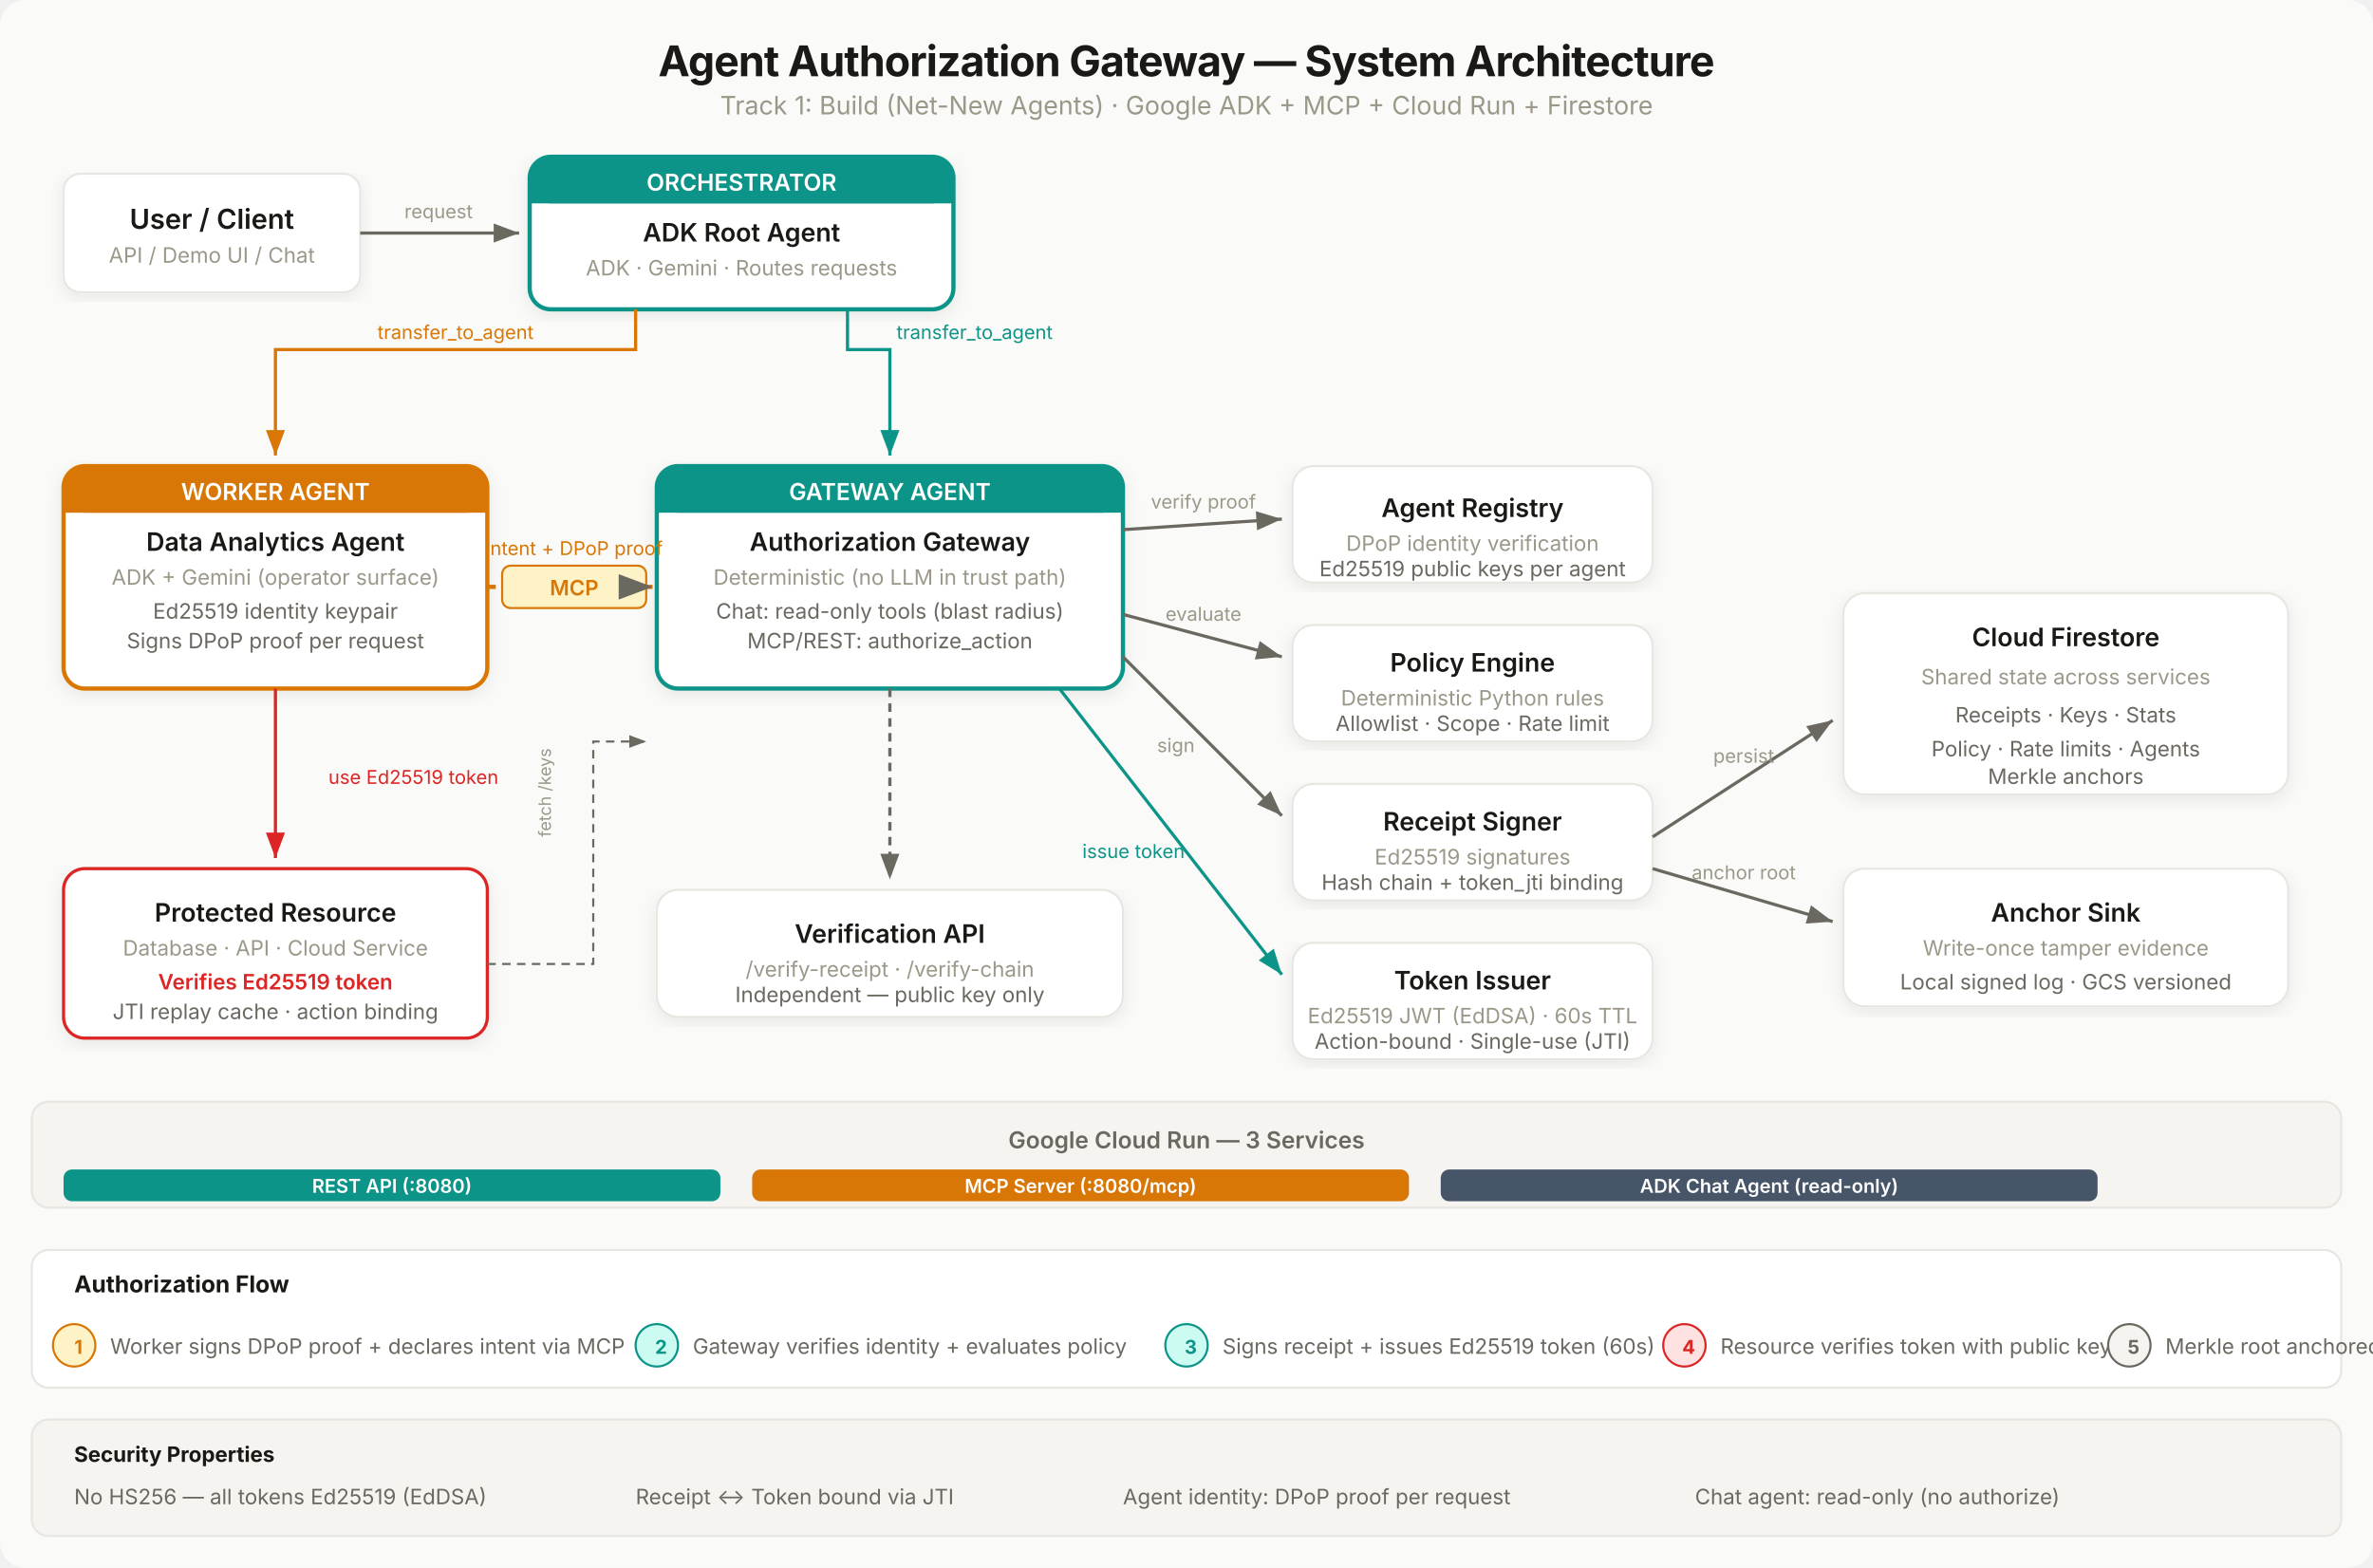
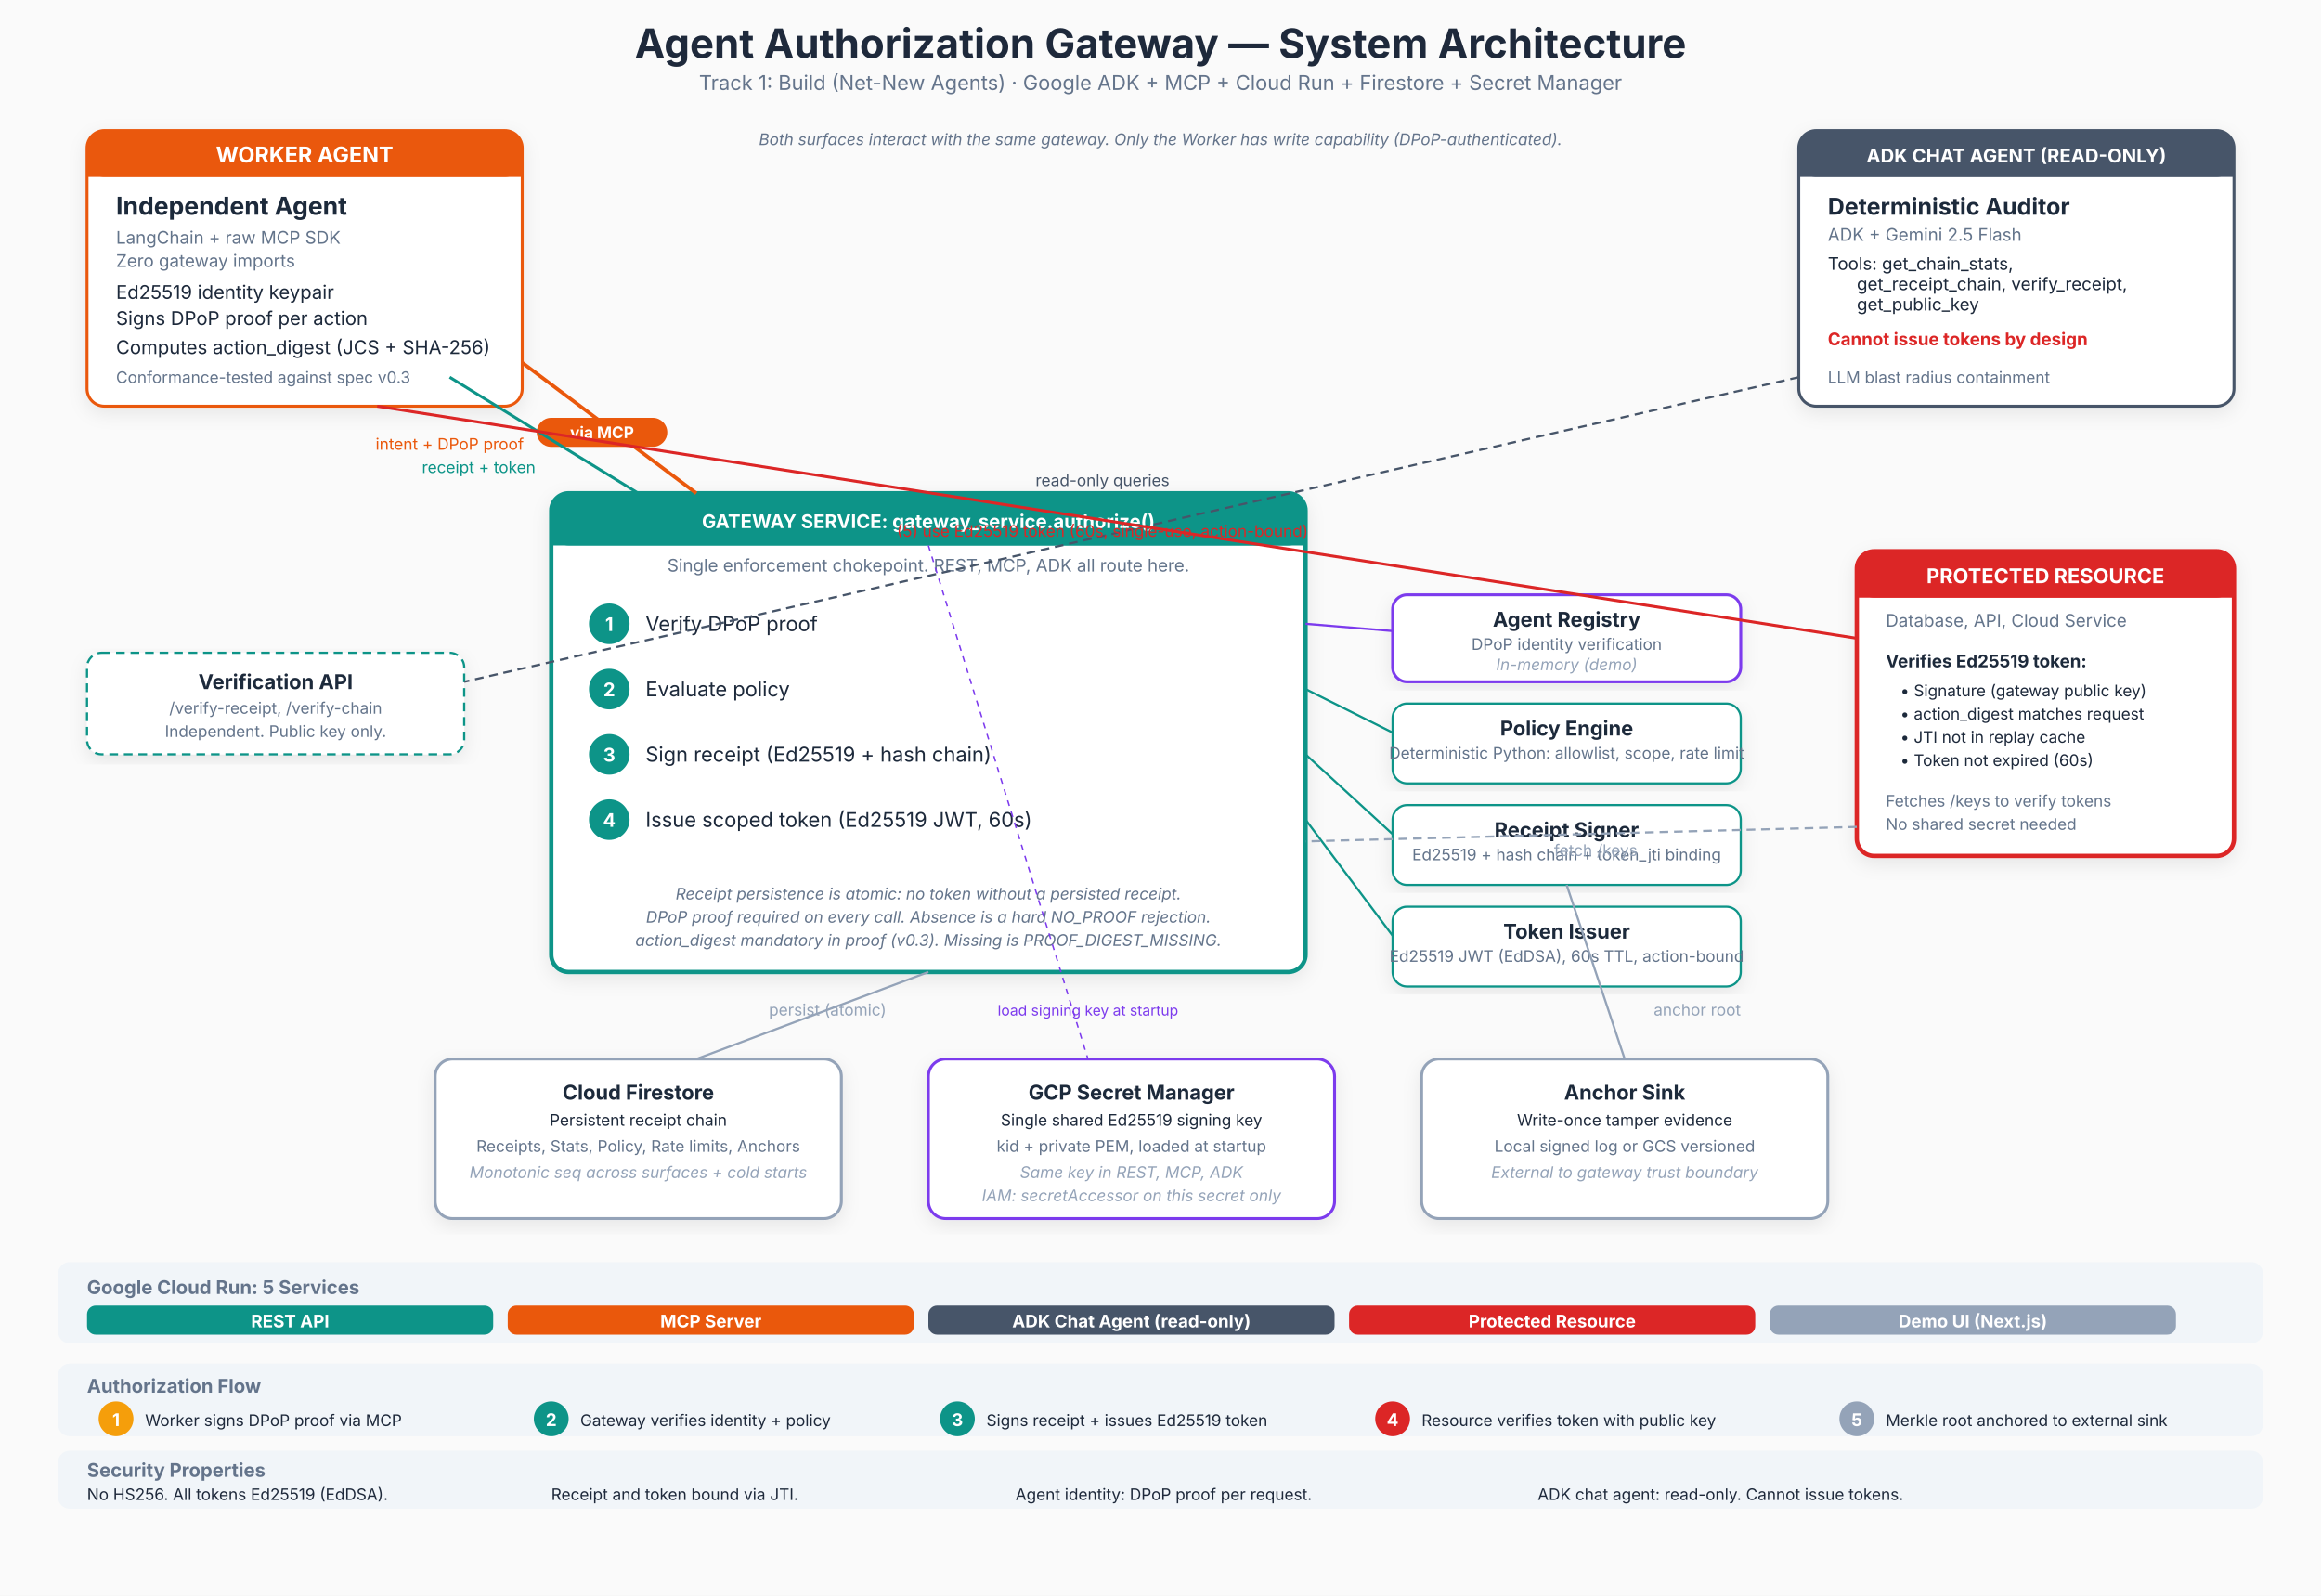
- <svg xmlns="http://www.w3.org/2000/svg" viewBox="0 0 1120 740" font-family="'DM Sans', system-ui, -apple-system, sans-serif">
+ <svg xmlns="http://www.w3.org/2000/svg" viewBox="0 0 1600 1100" font-family="Inter, system-ui, sans-serif">
  <defs>
-     <filter id="shadow" x="-4%" y="-4%" width="108%" height="112%">
-       <feDropShadow dx="0" dy="2" stdDeviation="4" flood-opacity="0.08" />
+     <filter id="shadow">
+       <feDropShadow dx="0" dy="4" stdDeviation="6" flood-opacity="0.08" />
    </filter>
-     <marker id="arrow" markerWidth="8" markerHeight="6" refX="8" refY="3" orient="auto">
-       <path d="M0,0 L8,3 L0,6" fill="#6b6860" />
-     </marker>
-     <marker id="arrow-teal" markerWidth="8" markerHeight="6" refX="8" refY="3" orient="auto">
-       <path d="M0,0 L8,3 L0,6" fill="#0d9488" />
-     </marker>
-     <marker id="arrow-red" markerWidth="8" markerHeight="6" refX="8" refY="3" orient="auto">
-       <path d="M0,0 L8,3 L0,6" fill="#dc2626" />
-     </marker>
-     <marker id="arrow-amber" markerWidth="8" markerHeight="6" refX="8" refY="3" orient="auto">
-       <path d="M0,0 L8,3 L0,6" fill="#d97706" />
-     </marker>
  </defs>
-   <rect width="1120" height="740" fill="#fafaf8" rx="12" />
-   <text x="560" y="36" text-anchor="middle" font-size="20" font-weight="700" fill="#1a1916" letter-spacing="-0.02em">Agent Authorization Gateway — System Architecture</text>
-   <text x="560" y="54" text-anchor="middle" font-size="12" fill="#9c9889">Track 1: Build (Net-New Agents) · Google ADK + MCP + Cloud Run + Firestore</text>
-   <rect x="30" y="82" width="140" height="56" rx="8" fill="#fff" stroke="#e8e6e1" filter="url(#shadow)" />
-   <text x="100" y="108" text-anchor="middle" font-size="13" font-weight="600" fill="#1a1916">User / Client</text>
-   <text x="100" y="124" text-anchor="middle" font-size="10" fill="#9c9889">API / Demo UI / Chat</text>
-   <rect x="250" y="74" width="200" height="72" rx="10" fill="#fff" stroke="#0d9488" stroke-width="2" filter="url(#shadow)" />
-   <rect x="250" y="74" width="200" height="22" rx="10" fill="#0d9488" />
-   <rect x="250" y="86" width="200" height="10" fill="#0d9488" />
-   <text x="350" y="90" text-anchor="middle" font-size="11" font-weight="600" fill="#fff">ORCHESTRATOR</text>
-   <text x="350" y="114" text-anchor="middle" font-size="12" font-weight="600" fill="#1a1916">ADK Root Agent</text>
-   <text x="350" y="130" text-anchor="middle" font-size="10" fill="#9c9889">ADK · Gemini · Routes requests</text>
-   <line x1="170" y1="110" x2="245" y2="110" stroke="#6b6860" stroke-width="1.5" marker-end="url(#arrow)" />
-   <text x="207" y="103" text-anchor="middle" font-size="9" fill="#9c9889">request</text>
-   <rect x="30" y="220" width="200" height="105" rx="10" fill="#fff" stroke="#d97706" stroke-width="2" filter="url(#shadow)" />
-   <rect x="30" y="220" width="200" height="22" rx="10" fill="#d97706" />
-   <rect x="30" y="232" width="200" height="10" fill="#d97706" />
-   <text x="130" y="236" text-anchor="middle" font-size="11" font-weight="600" fill="#fff">WORKER AGENT</text>
-   <text x="130" y="260" text-anchor="middle" font-size="12" font-weight="600" fill="#1a1916">Data Analytics Agent</text>
-   <text x="130" y="276" text-anchor="middle" font-size="10" fill="#9c9889">ADK + Gemini (operator surface)</text>
-   <text x="130" y="292" text-anchor="middle" font-size="10" fill="#6b6860">Ed25519 identity keypair</text>
-   <text x="130" y="306" text-anchor="middle" font-size="10" fill="#6b6860">Signs DPoP proof per request</text>
-   <rect x="310" y="220" width="220" height="105" rx="10" fill="#fff" stroke="#0d9488" stroke-width="2" filter="url(#shadow)" />
-   <rect x="310" y="220" width="220" height="22" rx="10" fill="#0d9488" />
-   <rect x="310" y="232" width="220" height="10" fill="#0d9488" />
-   <text x="420" y="236" text-anchor="middle" font-size="11" font-weight="600" fill="#fff">GATEWAY AGENT</text>
-   <text x="420" y="260" text-anchor="middle" font-size="12" font-weight="600" fill="#1a1916">Authorization Gateway</text>
-   <text x="420" y="276" text-anchor="middle" font-size="10" fill="#9c9889">Deterministic (no LLM in trust path)</text>
-   <text x="420" y="292" text-anchor="middle" font-size="10" fill="#6b6860">Chat: read-only tools (blast radius)</text>
-   <text x="420" y="306" text-anchor="middle" font-size="10" fill="#6b6860">MCP/REST: authorize_action</text>
-   <path d="M300,146 L300,165 L130,165 L130,215" fill="none" stroke="#d97706" stroke-width="1.5" marker-end="url(#arrow-amber)" />
-   <text x="215" y="160" text-anchor="middle" font-size="9" fill="#d97706">transfer_to_agent</text>
-   <path d="M400,146 L400,165 L420,165 L420,215" fill="none" stroke="#0d9488" stroke-width="1.5" marker-end="url(#arrow-teal)" />
-   <text x="460" y="160" text-anchor="middle" font-size="9" fill="#0d9488">transfer_to_agent</text>
-   <rect x="237" y="267" width="68" height="20" rx="4" fill="#fef3c7" stroke="#d97706" />
-   <text x="271" y="281" text-anchor="middle" font-size="10" font-weight="600" fill="#d97706">MCP</text>
-   <line x1="230" y1="277" x2="234" y2="277" stroke="#d97706" stroke-width="2" />
-   <line x1="305" y1="277" x2="308" y2="277" stroke="#d97706" stroke-width="2" stroke-dasharray="6,3" marker-end="url(#arrow)" />
-   <text x="271" y="262" text-anchor="middle" font-size="9" fill="#d97706">intent + DPoP proof</text>
-   <rect x="610" y="220" width="170" height="55" rx="10" fill="#fff" stroke="#e8e6e1" filter="url(#shadow)" />
-   <text x="695" y="244" text-anchor="middle" font-size="12" font-weight="600" fill="#1a1916">Agent Registry</text>
-   <text x="695" y="260" text-anchor="middle" font-size="10" fill="#9c9889">DPoP identity verification</text>
-   <text x="695" y="272" text-anchor="middle" font-size="10" fill="#6b6860">Ed25519 public keys per agent</text>
-   <line x1="530" y1="250" x2="605" y2="245" stroke="#6b6860" stroke-width="1.5" marker-end="url(#arrow)" />
-   <text x="568" y="240" text-anchor="middle" font-size="9" fill="#9c9889">verify proof</text>
-   <rect x="610" y="295" width="170" height="55" rx="10" fill="#fff" stroke="#e8e6e1" filter="url(#shadow)" />
-   <text x="695" y="317" text-anchor="middle" font-size="12" font-weight="600" fill="#1a1916">Policy Engine</text>
-   <text x="695" y="333" text-anchor="middle" font-size="10" fill="#9c9889">Deterministic Python rules</text>
-   <text x="695" y="345" text-anchor="middle" font-size="10" fill="#6b6860">Allowlist · Scope · Rate limit</text>
-   <line x1="530" y1="290" x2="605" y2="310" stroke="#6b6860" stroke-width="1.5" marker-end="url(#arrow)" />
-   <text x="568" y="293" text-anchor="middle" font-size="9" fill="#9c9889">evaluate</text>
-   <rect x="610" y="370" width="170" height="55" rx="10" fill="#fff" stroke="#e8e6e1" filter="url(#shadow)" />
-   <text x="695" y="392" text-anchor="middle" font-size="12" font-weight="600" fill="#1a1916">Receipt Signer</text>
-   <text x="695" y="408" text-anchor="middle" font-size="10" fill="#9c9889">Ed25519 signatures</text>
-   <text x="695" y="420" text-anchor="middle" font-size="10" fill="#6b6860">Hash chain + token_jti binding</text>
-   <line x1="530" y1="310" x2="605" y2="385" stroke="#6b6860" stroke-width="1.5" marker-end="url(#arrow)" />
-   <text x="555" y="355" text-anchor="middle" font-size="9" fill="#9c9889">sign</text>
-   <rect x="610" y="445" width="170" height="55" rx="10" fill="#fff" stroke="#e8e6e1" filter="url(#shadow)" />
-   <text x="695" y="467" text-anchor="middle" font-size="12" font-weight="600" fill="#1a1916">Token Issuer</text>
-   <text x="695" y="483" text-anchor="middle" font-size="10" fill="#9c9889">Ed25519 JWT (EdDSA) · 60s TTL</text>
-   <text x="695" y="495" text-anchor="middle" font-size="10" fill="#6b6860">Action-bound · Single-use (JTI)</text>
-   <line x1="500" y1="325" x2="605" y2="460" stroke="#0d9488" stroke-width="1.5" marker-end="url(#arrow-teal)" />
-   <text x="535" y="405" text-anchor="middle" font-size="9" fill="#0d9488">issue token</text>
-   <rect x="870" y="280" width="210" height="95" rx="10" fill="#fff" stroke="#e8e6e1" filter="url(#shadow)" />
-   <text x="975" y="305" text-anchor="middle" font-size="12" font-weight="600" fill="#1a1916">Cloud Firestore</text>
-   <text x="975" y="323" text-anchor="middle" font-size="10" fill="#9c9889">Shared state across services</text>
-   <text x="975" y="341" text-anchor="middle" font-size="10" fill="#6b6860">Receipts · Keys · Stats</text>
-   <text x="975" y="357" text-anchor="middle" font-size="10" fill="#6b6860">Policy · Rate limits · Agents</text>
-   <text x="975" y="370" text-anchor="middle" font-size="10" fill="#6b6860">Merkle anchors</text>
-   <line x1="780" y1="395" x2="865" y2="340" stroke="#6b6860" stroke-width="1.5" marker-end="url(#arrow)" />
-   <text x="823" y="360" text-anchor="middle" font-size="9" fill="#9c9889">persist</text>
-   <rect x="870" y="410" width="210" height="65" rx="10" fill="#fff" stroke="#e8e6e1" filter="url(#shadow)" />
-   <text x="975" y="435" text-anchor="middle" font-size="12" font-weight="600" fill="#1a1916">Anchor Sink</text>
-   <text x="975" y="451" text-anchor="middle" font-size="10" fill="#9c9889">Write-once tamper evidence</text>
-   <text x="975" y="467" text-anchor="middle" font-size="10" fill="#6b6860">Local signed log · GCS versioned</text>
-   <line x1="780" y1="410" x2="865" y2="435" stroke="#6b6860" stroke-width="1.5" marker-end="url(#arrow)" />
-   <text x="823" y="415" text-anchor="middle" font-size="9" fill="#9c9889">anchor root</text>
-   <rect x="310" y="420" width="220" height="60" rx="10" fill="#fff" stroke="#e8e6e1" filter="url(#shadow)" />
-   <text x="420" y="445" text-anchor="middle" font-size="12" font-weight="600" fill="#1a1916">Verification API</text>
-   <text x="420" y="461" text-anchor="middle" font-size="10" fill="#9c9889">/verify-receipt · /verify-chain</text>
-   <text x="420" y="473" text-anchor="middle" font-size="10" fill="#6b6860">Independent — public key only</text>
-   <line x1="420" y1="325" x2="420" y2="415" stroke="#6b6860" stroke-width="1.5" stroke-dasharray="4,3" marker-end="url(#arrow)" />
-   <rect x="30" y="410" width="200" height="80" rx="10" fill="#fff" stroke="#dc2626" stroke-width="1.5" filter="url(#shadow)" />
-   <text x="130" y="435" text-anchor="middle" font-size="12" font-weight="600" fill="#1a1916">Protected Resource</text>
-   <text x="130" y="451" text-anchor="middle" font-size="10" fill="#9c9889">Database · API · Cloud Service</text>
-   <text x="130" y="467" text-anchor="middle" font-size="10" fill="#dc2626" font-weight="600">Verifies Ed25519 token</text>
-   <text x="130" y="481" text-anchor="middle" font-size="10" fill="#6b6860">JTI replay cache · action binding</text>
-   <line x1="130" y1="325" x2="130" y2="405" stroke="#dc2626" stroke-width="1.5" marker-end="url(#arrow-red)" />
-   <text x="155" y="370" font-size="9" fill="#dc2626">use Ed25519 token</text>
-   <path d="M230,455 L280,455 L280,350 L305,350" fill="none" stroke="#6b6860" stroke-width="1" stroke-dasharray="4,3" marker-end="url(#arrow)" />
-   <text x="260" y="395" font-size="8" fill="#9c9889" transform="rotate(-90 260 395)">fetch /keys</text>
-   <rect x="15" y="520" width="1090" height="50" rx="8" fill="#f5f4f0" stroke="#e8e6e1" />
-   <text x="560" y="542" text-anchor="middle" font-size="11" font-weight="600" fill="#6b6860">Google Cloud Run — 3 Services</text>
-   <rect x="30" y="552" width="310" height="15" rx="4" fill="#0d9488" />
-   <text x="185" y="563" text-anchor="middle" font-size="9" font-weight="600" fill="#fff">REST API (:8080)</text>
-   <rect x="355" y="552" width="310" height="15" rx="4" fill="#d97706" />
-   <text x="510" y="563" text-anchor="middle" font-size="9" font-weight="600" fill="#fff">MCP Server (:8080/mcp)</text>
-   <rect x="680" y="552" width="310" height="15" rx="4" fill="#475569" />
-   <text x="835" y="563" text-anchor="middle" font-size="9" font-weight="600" fill="#fff">ADK Chat Agent (read-only)</text>
-   <rect x="15" y="590" width="1090" height="65" rx="8" fill="#fff" stroke="#e8e6e1" />
-   <text x="35" y="610" font-size="11" font-weight="700" fill="#1a1916">Authorization Flow</text>
-   <circle cx="35" cy="635" r="10" fill="#fef3c7" stroke="#d97706" />
-   <text x="37" y="639" text-anchor="middle" font-size="9" font-weight="700" fill="#d97706">1</text>
-   <text x="52" y="639" font-size="10" fill="#6b6860">Worker signs DPoP proof + declares intent via MCP</text>
-   <circle cx="310" cy="635" r="10" fill="#ccfbf1" stroke="#0d9488" />
-   <text x="312" y="639" text-anchor="middle" font-size="9" font-weight="700" fill="#0d9488">2</text>
-   <text x="327" y="639" font-size="10" fill="#6b6860">Gateway verifies identity + evaluates policy</text>
-   <circle cx="560" cy="635" r="10" fill="#ccfbf1" stroke="#0d9488" />
-   <text x="562" y="639" text-anchor="middle" font-size="9" font-weight="700" fill="#0d9488">3</text>
-   <text x="577" y="639" font-size="10" fill="#6b6860">Signs receipt + issues Ed25519 token (60s)</text>
-   <circle cx="795" cy="635" r="10" fill="#fee2e2" stroke="#dc2626" />
-   <text x="797" y="639" text-anchor="middle" font-size="9" font-weight="700" fill="#dc2626">4</text>
-   <text x="812" y="639" font-size="10" fill="#6b6860">Resource verifies token with public key</text>
-   <circle cx="1005" cy="635" r="10" fill="#f5f4f0" stroke="#6b6860" />
-   <text x="1007" y="639" text-anchor="middle" font-size="9" font-weight="700" fill="#6b6860">5</text>
-   <text x="1022" y="639" font-size="10" fill="#6b6860">Merkle root anchored</text>
-   <rect x="15" y="670" width="1090" height="55" rx="8" fill="#f5f4f0" stroke="#e8e6e1" />
-   <text x="35" y="690" font-size="10" font-weight="700" fill="#1a1916">Security Properties</text>
-   <text x="35" y="710" font-size="10" fill="#6b6860">No HS256 — all tokens Ed25519 (EdDSA)</text>
-   <text x="300" y="710" font-size="10" fill="#6b6860">Receipt ↔ Token bound via JTI</text>
-   <text x="530" y="710" font-size="10" fill="#6b6860">Agent identity: DPoP proof per request</text>
-   <text x="800" y="710" font-size="10" fill="#6b6860">Chat agent: read-only (no authorize)</text>
+   <rect width="1600" height="1100" fill="#fafafa" />
+   <text x="800" y="40" text-anchor="middle" font-size="28" font-weight="bold" fill="#1e293b">Agent Authorization Gateway — System Architecture</text>
+   <text x="800" y="62" text-anchor="middle" font-size="14" fill="#64748b">Track 1: Build (Net-New Agents) · Google ADK + MCP + Cloud Run + Firestore + Secret Manager</text>
+   <g filter="url(#shadow)">
+     <rect x="60" y="90" width="300" height="190" rx="12" fill="white" stroke="#ea580c" stroke-width="2" />
+     <rect x="60" y="90" width="300" height="32" rx="12" fill="#ea580c" />
+     <rect x="60" y="110" width="300" height="12" fill="#ea580c" />
+     <text x="210" y="112" text-anchor="middle" font-size="15" font-weight="bold" fill="white">WORKER AGENT</text>
+     <text x="80" y="148" font-size="17" font-weight="bold" fill="#1e293b">Independent Agent</text>
+     <text x="80" y="168" font-size="12" fill="#64748b">LangChain + raw MCP SDK</text>
+     <text x="80" y="184" font-size="12" fill="#64748b">Zero gateway imports</text>
+     <text x="80" y="206" font-size="13" fill="#1e293b">Ed25519 identity keypair</text>
+     <text x="80" y="224" font-size="13" fill="#1e293b">Signs DPoP proof per action</text>
+     <text x="80" y="244" font-size="13" fill="#1e293b">Computes action_digest (JCS + SHA-256)</text>
+     <text x="80" y="264" font-size="11" fill="#64748b">Conformance-tested against spec v0.3</text>
+   </g>
+   <g filter="url(#shadow)">
+     <rect x="1240" y="90" width="300" height="190" rx="12" fill="white" stroke="#475569" stroke-width="2" />
+     <rect x="1240" y="90" width="300" height="32" rx="12" fill="#475569" />
+     <rect x="1240" y="110" width="300" height="12" fill="#475569" />
+     <text x="1390" y="112" text-anchor="middle" font-size="13" font-weight="bold" fill="white">ADK CHAT AGENT (READ-ONLY)</text>
+     <text x="1260" y="148" font-size="16" font-weight="bold" fill="#1e293b">Deterministic Auditor</text>
+     <text x="1260" y="166" font-size="12" fill="#64748b">ADK + Gemini 2.5 Flash</text>
+     <text x="1260" y="186" font-size="12" fill="#1e293b">Tools: get_chain_stats,</text>
+     <text x="1280" y="200" font-size="12" fill="#1e293b">get_receipt_chain, verify_receipt,</text>
+     <text x="1280" y="214" font-size="12" fill="#1e293b">get_public_key</text>
+     <text x="1260" y="238" font-size="12" font-weight="bold" fill="#dc2626">Cannot issue tokens by design</text>
+     <text x="1260" y="264" font-size="11" fill="#64748b">LLM blast radius containment</text>
+   </g>
+   <text x="800" y="100" text-anchor="middle" font-size="11" font-style="italic" fill="#64748b">Both surfaces interact with the same gateway. Only the Worker has write capability (DPoP-authenticated).</text>
+   <g filter="url(#shadow)">
+     <rect x="380" y="340" width="520" height="330" rx="12" fill="white" stroke="#0d9488" stroke-width="3" />
+     <rect x="380" y="340" width="520" height="36" rx="12" fill="#0d9488" />
+     <rect x="380" y="364" width="520" height="12" fill="#0d9488" />
+     <text x="640" y="364" text-anchor="middle" font-size="13" font-weight="bold" fill="white">GATEWAY SERVICE: gateway_service.authorize()</text>
+     <text x="640" y="394" text-anchor="middle" font-size="12" fill="#64748b">Single enforcement chokepoint. REST, MCP, ADK all route here.</text>
+     <circle cx="420" cy="430" r="14" fill="#0d9488" />
+     <text x="420" y="435" text-anchor="middle" font-size="13" font-weight="bold" fill="white">1</text>
+     <text x="445" y="435" font-size="14" fill="#1e293b">Verify DPoP proof</text>
+     <circle cx="420" cy="475" r="14" fill="#0d9488" />
+     <text x="420" y="480" text-anchor="middle" font-size="13" font-weight="bold" fill="white">2</text>
+     <text x="445" y="480" font-size="14" fill="#1e293b">Evaluate policy</text>
+     <circle cx="420" cy="520" r="14" fill="#0d9488" />
+     <text x="420" y="525" text-anchor="middle" font-size="13" font-weight="bold" fill="white">3</text>
+     <text x="445" y="525" font-size="14" fill="#1e293b">Sign receipt (Ed25519 + hash chain)</text>
+     <circle cx="420" cy="565" r="14" fill="#0d9488" />
+     <text x="420" y="570" text-anchor="middle" font-size="13" font-weight="bold" fill="white">4</text>
+     <text x="445" y="570" font-size="14" fill="#1e293b">Issue scoped token (Ed25519 JWT, 60s)</text>
+     <text x="640" y="620" text-anchor="middle" font-size="11" font-style="italic" fill="#64748b">Receipt persistence is atomic: no token without a persisted receipt.</text>
+     <text x="640" y="636" text-anchor="middle" font-size="11" font-style="italic" fill="#64748b">DPoP proof required on every call. Absence is a hard NO_PROOF rejection.</text>
+     <text x="640" y="652" text-anchor="middle" font-size="11" font-style="italic" fill="#64748b">action_digest mandatory in proof (v0.3). Missing is PROOF_DIGEST_MISSING.</text>
+   </g>
+   <g filter="url(#shadow)">
+     <rect x="960" y="410" width="240" height="60" rx="10" fill="white" stroke="#7c3aed" stroke-width="2" />
+     <text x="1080" y="432" text-anchor="middle" font-size="14" font-weight="bold" fill="#1e293b">Agent Registry</text>
+     <text x="1080" y="448" text-anchor="middle" font-size="11" fill="#64748b">DPoP identity verification</text>
+     <text x="1080" y="462" text-anchor="middle" font-size="11" font-style="italic" fill="#94a3b8">In-memory (demo)</text>
+   </g>
+   <line x1="900" y1="430" x2="960" y2="435" stroke="#7c3aed" stroke-width="1.5" />
+   <g filter="url(#shadow)">
+     <rect x="960" y="485" width="240" height="55" rx="10" fill="white" stroke="#0d9488" stroke-width="1.5" />
+     <text x="1080" y="507" text-anchor="middle" font-size="14" font-weight="bold" fill="#1e293b">Policy Engine</text>
+     <text x="1080" y="523" text-anchor="middle" font-size="11" fill="#64748b">Deterministic Python: allowlist, scope, rate limit</text>
+   </g>
+   <line x1="900" y1="475" x2="960" y2="505" stroke="#0d9488" stroke-width="1.5" />
+   <g filter="url(#shadow)">
+     <rect x="960" y="555" width="240" height="55" rx="10" fill="white" stroke="#0d9488" stroke-width="1.5" />
+     <text x="1080" y="577" text-anchor="middle" font-size="14" font-weight="bold" fill="#1e293b">Receipt Signer</text>
+     <text x="1080" y="593" text-anchor="middle" font-size="11" fill="#64748b">Ed25519 + hash chain + token_jti binding</text>
+   </g>
+   <line x1="900" y1="520" x2="960" y2="575" stroke="#0d9488" stroke-width="1.5" />
+   <g filter="url(#shadow)">
+     <rect x="960" y="625" width="240" height="55" rx="10" fill="white" stroke="#0d9488" stroke-width="1.5" />
+     <text x="1080" y="647" text-anchor="middle" font-size="14" font-weight="bold" fill="#1e293b">Token Issuer</text>
+     <text x="1080" y="663" text-anchor="middle" font-size="11" fill="#64748b">Ed25519 JWT (EdDSA), 60s TTL, action-bound</text>
+   </g>
+   <line x1="900" y1="565" x2="960" y2="645" stroke="#0d9488" stroke-width="1.5" />
+   <g filter="url(#shadow)">
+     <rect x="60" y="450" width="260" height="70" rx="10" fill="white" stroke="#0d9488" stroke-width="1.5" stroke-dasharray="6,4" />
+     <text x="190" y="475" text-anchor="middle" font-size="14" font-weight="bold" fill="#1e293b">Verification API</text>
+     <text x="190" y="492" text-anchor="middle" font-size="11" fill="#64748b">/verify-receipt, /verify-chain</text>
+     <text x="190" y="508" text-anchor="middle" font-size="11" fill="#64748b">Independent. Public key only.</text>
+   </g>
+   <line x1="1240" y1="260" x2="320" y2="470" stroke="#475569" stroke-width="1.5" stroke-dasharray="6,4" />
+   <text x="760" y="335" text-anchor="middle" font-size="11" fill="#475569">read-only queries</text>
+   <line x1="360" y1="250" x2="480" y2="340" stroke="#ea580c" stroke-width="2.5" />
+   <rect x="370" y="288" width="90" height="20" rx="10" fill="#ea580c" />
+   <text x="415" y="302" text-anchor="middle" font-size="11" font-weight="bold" fill="white">via MCP</text>
+   <text x="310" y="310" text-anchor="middle" font-size="11" fill="#ea580c">intent + DPoP proof</text>
+   <line x1="440" y1="340" x2="310" y2="260" stroke="#0d9488" stroke-width="2" />
+   <text x="330" y="326" text-anchor="middle" font-size="11" fill="#0d9488">receipt + token</text>
+   <g filter="url(#shadow)">
+     <rect x="1280" y="380" width="260" height="210" rx="12" fill="white" stroke="#dc2626" stroke-width="3" />
+     <rect x="1280" y="380" width="260" height="32" rx="12" fill="#dc2626" />
+     <rect x="1280" y="400" width="260" height="12" fill="#dc2626" />
+     <text x="1410" y="402" text-anchor="middle" font-size="14" font-weight="bold" fill="white">PROTECTED RESOURCE</text>
+     <text x="1300" y="432" font-size="12" fill="#64748b">Database, API, Cloud Service</text>
+     <text x="1300" y="460" font-size="12" font-weight="bold" fill="#1e293b">Verifies Ed25519 token:</text>
+     <text x="1310" y="480" font-size="11" fill="#1e293b">• Signature (gateway public key)</text>
+     <text x="1310" y="496" font-size="11" fill="#1e293b">• action_digest matches request</text>
+     <text x="1310" y="512" font-size="11" fill="#1e293b">• JTI not in replay cache</text>
+     <text x="1310" y="528" font-size="11" fill="#1e293b">• Token not expired (60s)</text>
+     <text x="1300" y="556" font-size="11" fill="#64748b">Fetches /keys to verify tokens</text>
+     <text x="1300" y="572" font-size="11" fill="#64748b">No shared secret needed</text>
+   </g>
+   <line x1="260" y1="280" x2="1280" y2="440" stroke="#dc2626" stroke-width="2" />
+   <text x="760" y="370" text-anchor="middle" font-size="11" fill="#dc2626">(5) use Ed25519 token (60s, single-use, action-bound)</text>
+   <line x1="1280" y1="570" x2="900" y2="580" stroke="#94a3b8" stroke-width="1.5" stroke-dasharray="6,4" />
+   <text x="1100" y="590" text-anchor="middle" font-size="11" fill="#94a3b8">fetch /keys</text>
+   <g filter="url(#shadow)">
+     <rect x="300" y="730" width="280" height="110" rx="12" fill="white" stroke="#94a3b8" stroke-width="2" />
+     <text x="440" y="758" text-anchor="middle" font-size="14" font-weight="bold" fill="#1e293b">Cloud Firestore</text>
+     <text x="440" y="776" text-anchor="middle" font-size="11" fill="#1e293b">Persistent receipt chain</text>
+     <text x="440" y="794" text-anchor="middle" font-size="11" fill="#64748b">Receipts, Stats, Policy, Rate limits, Anchors</text>
+     <text x="440" y="812" text-anchor="middle" font-size="11" font-style="italic" fill="#94a3b8">Monotonic seq across surfaces + cold starts</text>
+   </g>
+   <line x1="640" y1="670" x2="480" y2="730" stroke="#94a3b8" stroke-width="1.5" />
+   <text x="530" y="700" font-size="11" fill="#94a3b8">persist (atomic)</text>
+   <g filter="url(#shadow)">
+     <rect x="640" y="730" width="280" height="110" rx="12" fill="white" stroke="#7c3aed" stroke-width="2" />
+     <text x="780" y="758" text-anchor="middle" font-size="14" font-weight="bold" fill="#1e293b">GCP Secret Manager</text>
+     <text x="780" y="776" text-anchor="middle" font-size="11" fill="#1e293b">Single shared Ed25519 signing key</text>
+     <text x="780" y="794" text-anchor="middle" font-size="11" fill="#64748b">kid + private PEM, loaded at startup</text>
+     <text x="780" y="812" text-anchor="middle" font-size="11" font-style="italic" fill="#94a3b8">Same key in REST, MCP, ADK</text>
+     <text x="780" y="828" text-anchor="middle" font-size="11" font-style="italic" fill="#94a3b8">IAM: secretAccessor on this secret only</text>
+   </g>
+   <line x1="640" y1="376" x2="750" y2="730" stroke="#7c3aed" stroke-width="1" stroke-dasharray="4,4" />
+   <text x="750" y="700" text-anchor="middle" font-size="10" fill="#7c3aed">load signing key at startup</text>
+   <g filter="url(#shadow)">
+     <rect x="980" y="730" width="280" height="110" rx="12" fill="white" stroke="#94a3b8" stroke-width="2" />
+     <text x="1120" y="758" text-anchor="middle" font-size="14" font-weight="bold" fill="#1e293b">Anchor Sink</text>
+     <text x="1120" y="776" text-anchor="middle" font-size="11" fill="#1e293b">Write-once tamper evidence</text>
+     <text x="1120" y="794" text-anchor="middle" font-size="11" fill="#64748b">Local signed log or GCS versioned</text>
+     <text x="1120" y="812" text-anchor="middle" font-size="11" font-style="italic" fill="#94a3b8">External to gateway trust boundary</text>
+   </g>
+   <line x1="1080" y1="610" x2="1120" y2="730" stroke="#94a3b8" stroke-width="1.5" />
+   <text x="1140" y="700" font-size="11" fill="#94a3b8">anchor root</text>
+   <rect x="40" y="870" width="1520" height="56" rx="8" fill="#f1f5f9" />
+   <text x="60" y="892" font-size="13" font-weight="bold" fill="#64748b">Google Cloud Run: 5 Services</text>
+   <rect x="60" y="900" width="280" height="20" rx="6" fill="#0d9488" />
+   <text x="200" y="915" text-anchor="middle" font-size="12" font-weight="bold" fill="white">REST API</text>
+   <rect x="350" y="900" width="280" height="20" rx="6" fill="#ea580c" />
+   <text x="490" y="915" text-anchor="middle" font-size="12" font-weight="bold" fill="white">MCP Server</text>
+   <rect x="640" y="900" width="280" height="20" rx="6" fill="#475569" />
+   <text x="780" y="915" text-anchor="middle" font-size="12" font-weight="bold" fill="white">ADK Chat Agent (read-only)</text>
+   <rect x="930" y="900" width="280" height="20" rx="6" fill="#dc2626" />
+   <text x="1070" y="915" text-anchor="middle" font-size="12" font-weight="bold" fill="white">Protected Resource</text>
+   <rect x="1220" y="900" width="280" height="20" rx="6" fill="#94a3b8" />
+   <text x="1360" y="915" text-anchor="middle" font-size="12" font-weight="bold" fill="white">Demo UI (Next.js)</text>
+   <rect x="40" y="940" width="1520" height="50" rx="8" fill="#f1f5f9" />
+   <text x="60" y="960" font-size="13" font-weight="bold" fill="#64748b">Authorization Flow</text>
+   <circle cx="80" cy="978" r="12" fill="#f59e0b" />
+   <text x="80" y="983" text-anchor="middle" font-size="12" font-weight="bold" fill="white">1</text>
+   <text x="100" y="983" font-size="11" fill="#1e293b">Worker signs DPoP proof via MCP</text>
+   <circle cx="380" cy="978" r="12" fill="#0d9488" />
+   <text x="380" y="983" text-anchor="middle" font-size="12" font-weight="bold" fill="white">2</text>
+   <text x="400" y="983" font-size="11" fill="#1e293b">Gateway verifies identity + policy</text>
+   <circle cx="660" cy="978" r="12" fill="#0d9488" />
+   <text x="660" y="983" text-anchor="middle" font-size="12" font-weight="bold" fill="white">3</text>
+   <text x="680" y="983" font-size="11" fill="#1e293b">Signs receipt + issues Ed25519 token</text>
+   <circle cx="960" cy="978" r="12" fill="#dc2626" />
+   <text x="960" y="983" text-anchor="middle" font-size="12" font-weight="bold" fill="white">4</text>
+   <text x="980" y="983" font-size="11" fill="#1e293b">Resource verifies token with public key</text>
+   <circle cx="1280" cy="978" r="12" fill="#94a3b8" />
+   <text x="1280" y="983" text-anchor="middle" font-size="12" font-weight="bold" fill="white">5</text>
+   <text x="1300" y="983" font-size="11" fill="#1e293b">Merkle root anchored to external sink</text>
+   <rect x="40" y="1000" width="1520" height="40" rx="8" fill="#f1f5f9" />
+   <text x="60" y="1018" font-size="13" font-weight="bold" fill="#64748b">Security Properties</text>
+   <text x="60" y="1034" font-size="11" fill="#1e293b">No HS256. All tokens Ed25519 (EdDSA).</text>
+   <text x="380" y="1034" font-size="11" fill="#1e293b">Receipt and token bound via JTI.</text>
+   <text x="700" y="1034" font-size="11" fill="#1e293b">Agent identity: DPoP proof per request.</text>
+   <text x="1060" y="1034" font-size="11" fill="#1e293b">ADK chat agent: read-only. Cannot issue tokens.</text>
</svg>
